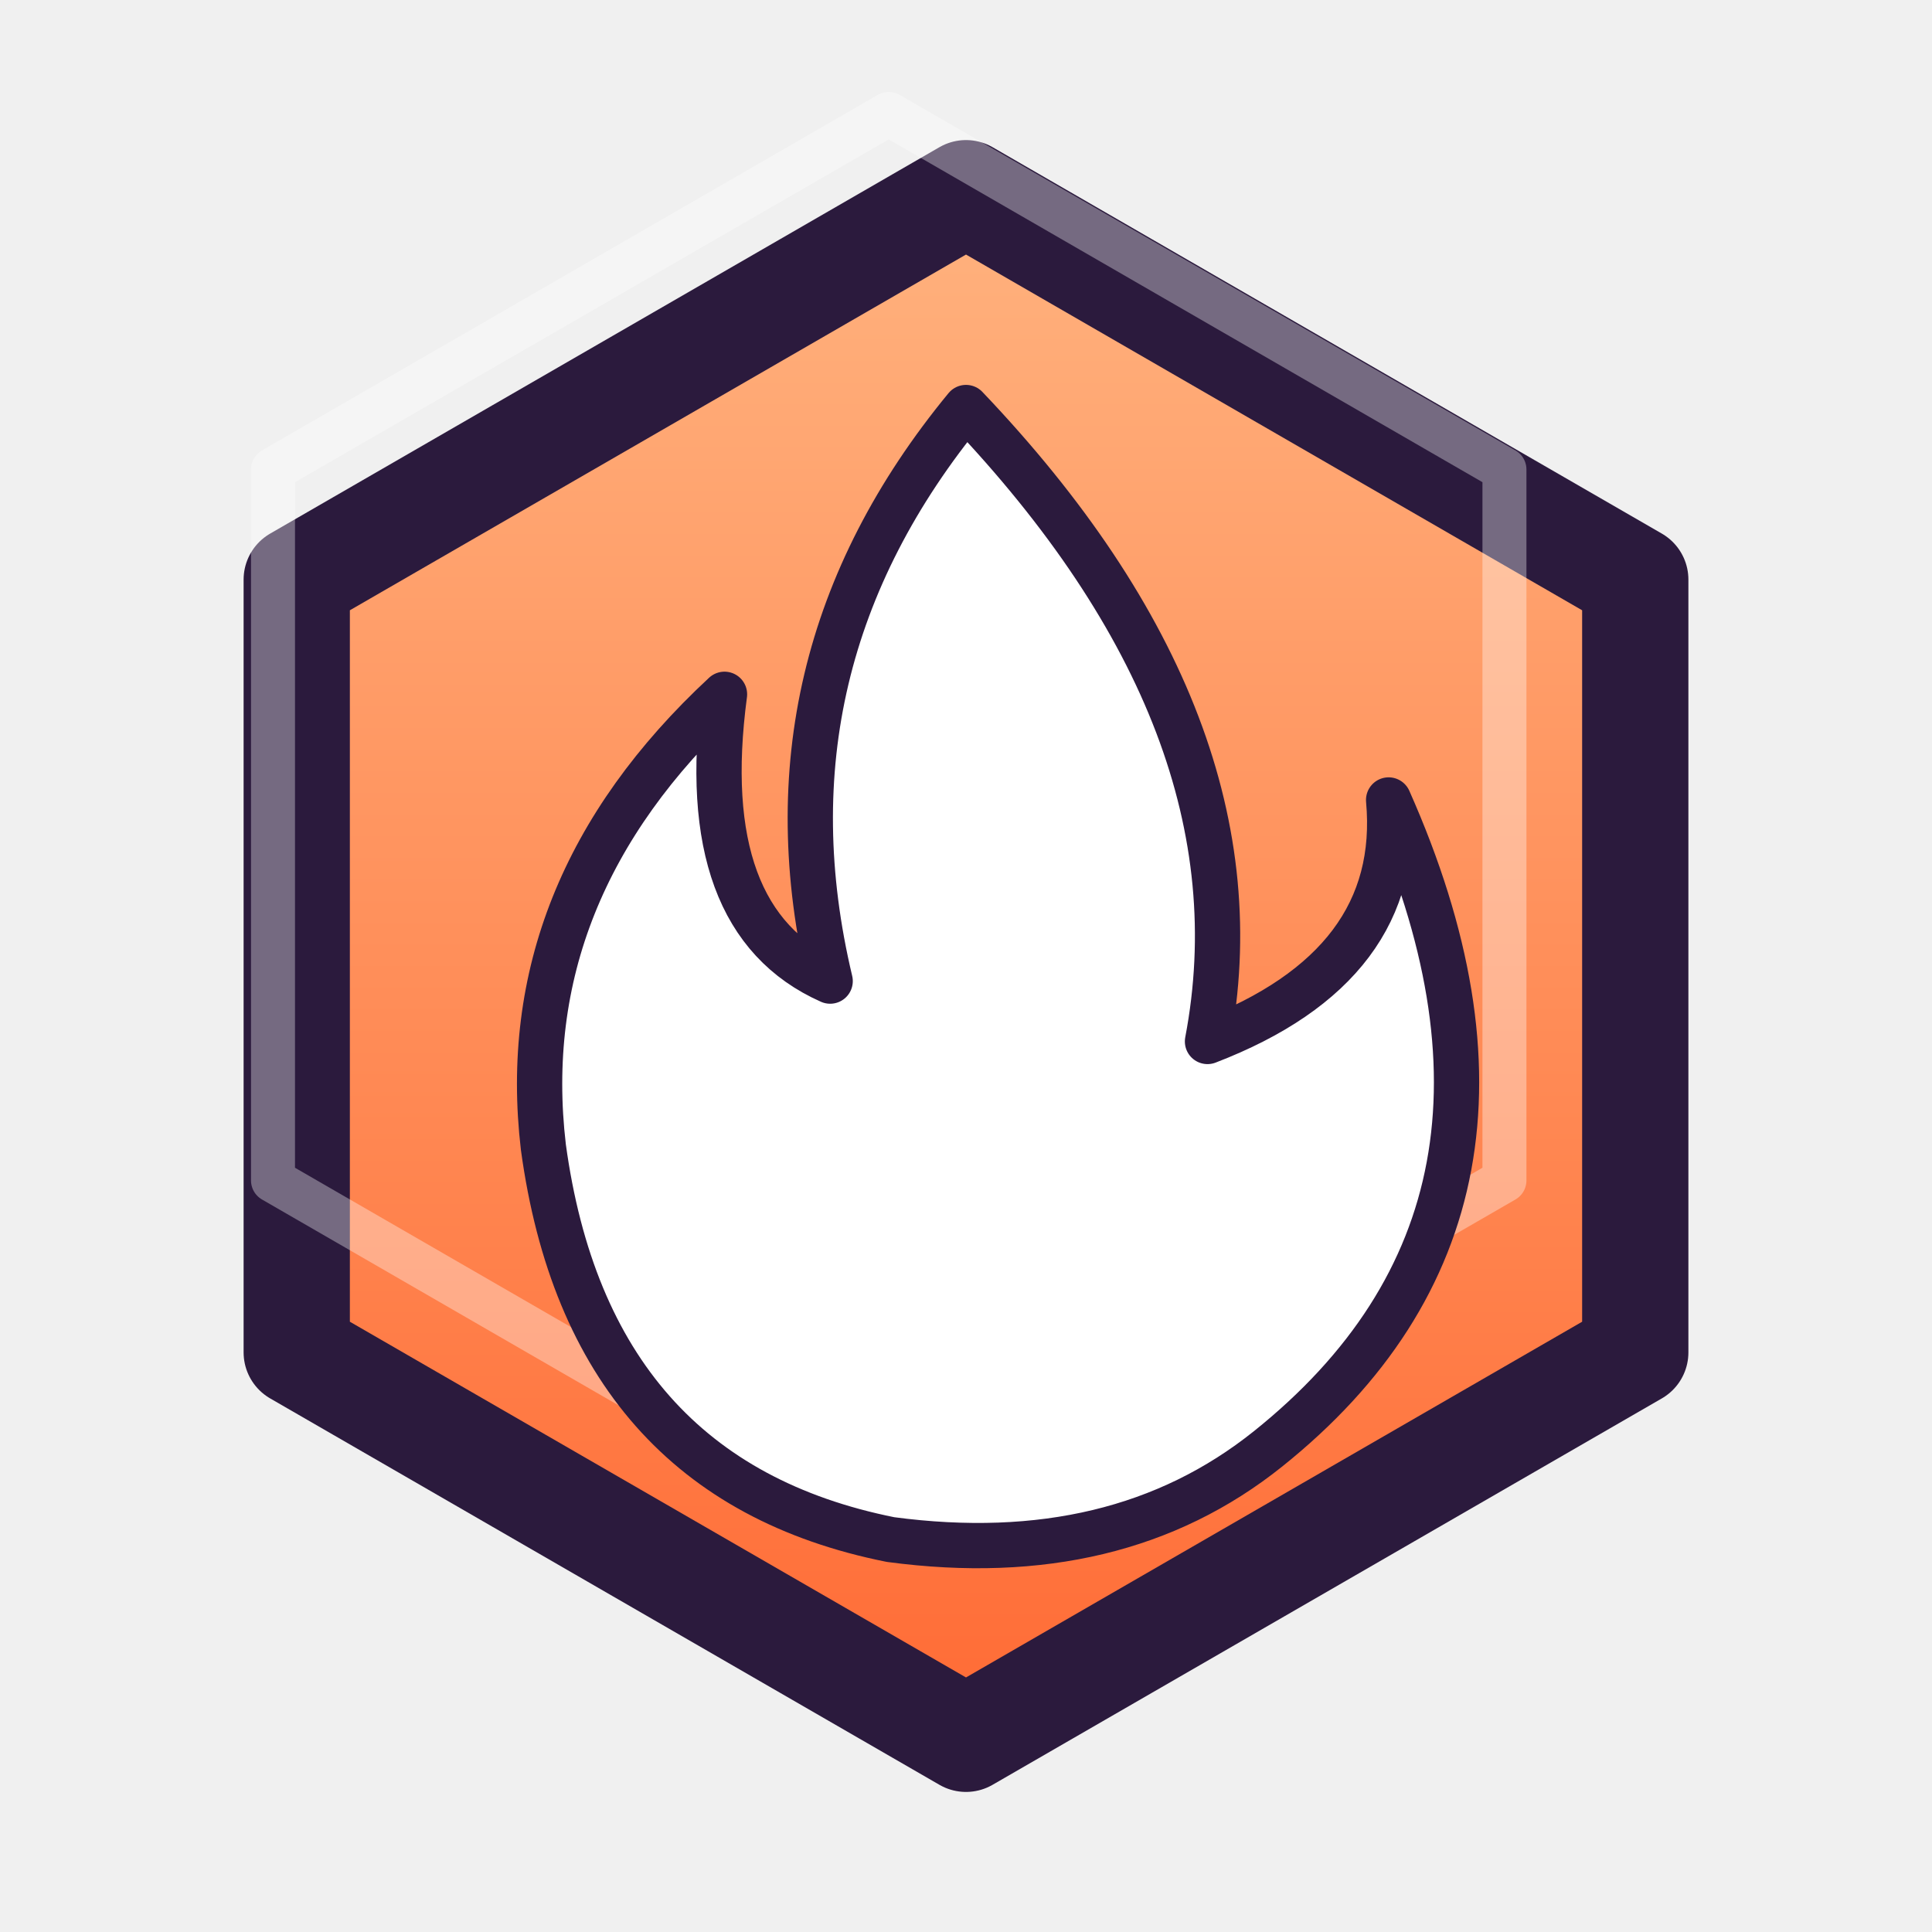
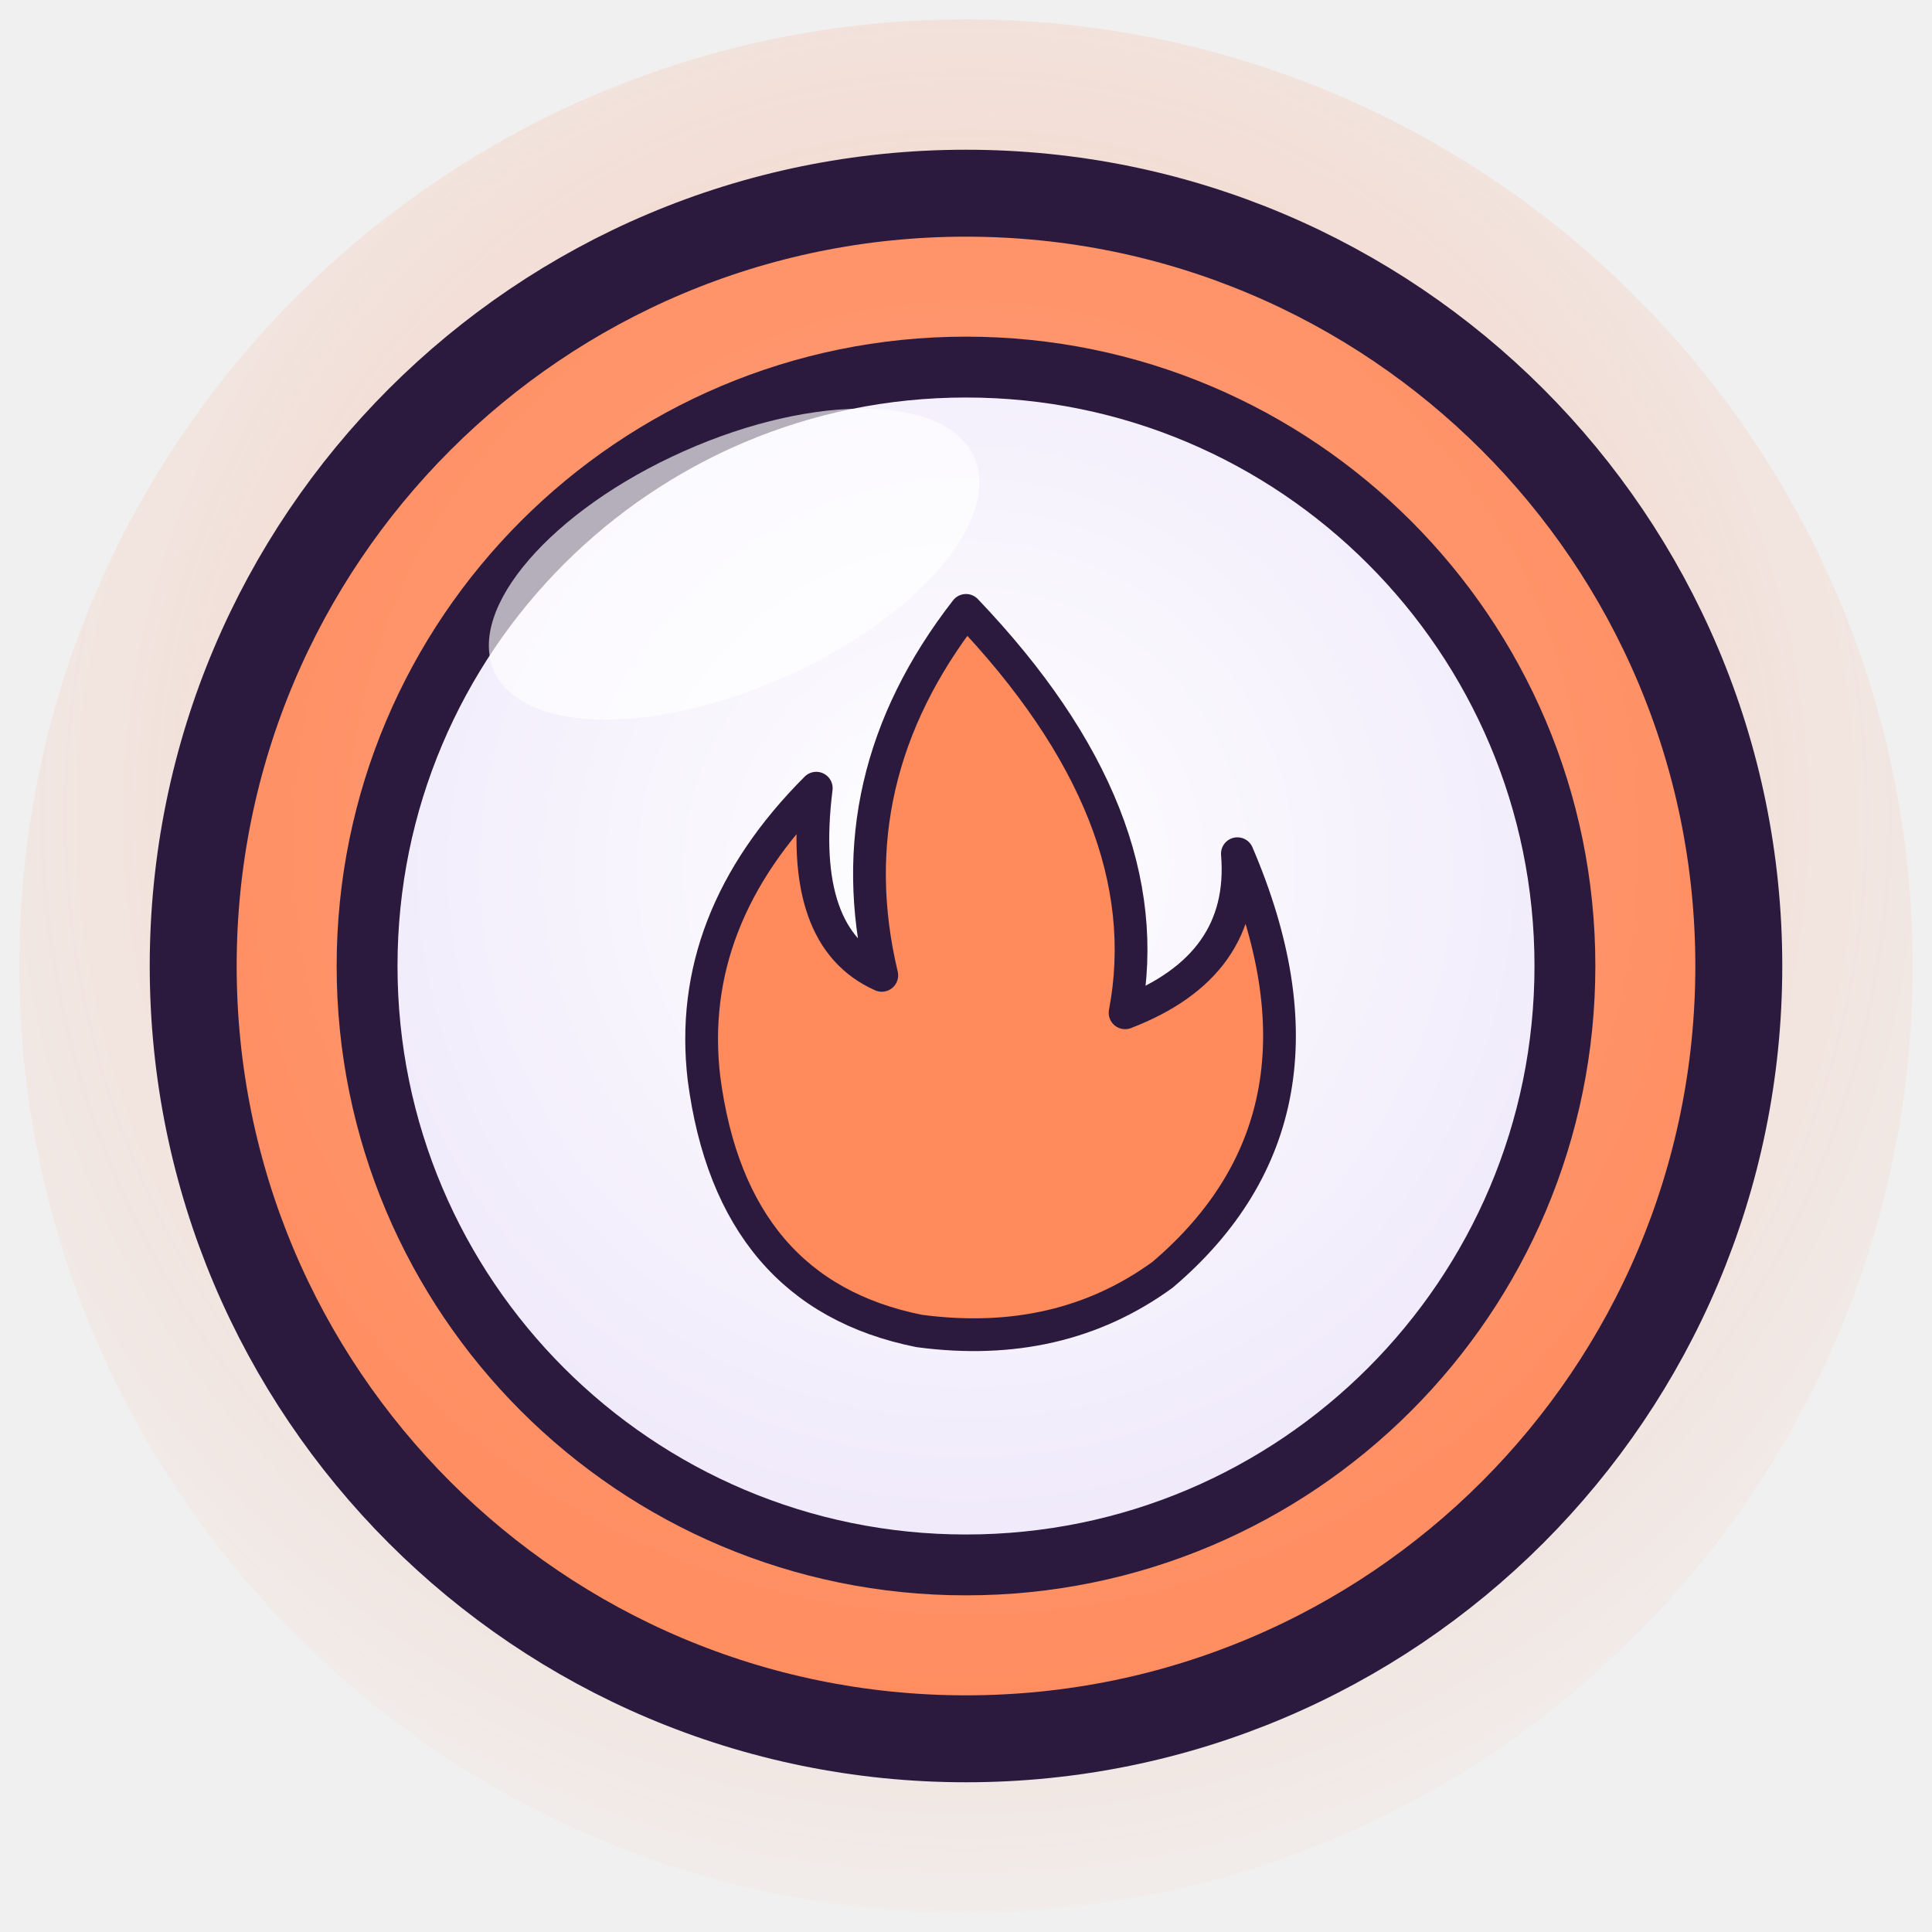
<svg xmlns="http://www.w3.org/2000/svg" width="256" height="256" viewBox="0 0 256 256">
  <defs>
-     <linearGradient id="g" x1="0" y1="0" x2="0" y2="1">
-       <stop offset="0" stop-color="#FFB27E" />
-       <stop offset="1" stop-color="#FF6B35" />
-     </linearGradient>
+     <radialGradient id="face" cx="0.5" cy="0.42" r="0.65">
+       <stop offset="0" stop-color="#FFFFFF" />
+       <stop offset="1" stop-color="#EDE6FA" />
+     </radialGradient>
+     <radialGradient id="ring" cx="0.5" cy="0.42" r="0.65">
+       <stop offset="0" stop-color="#ffa17d" />
+       <stop offset="1" stop-color="#FF8A5C" />
+     </radialGradient>
+     <radialGradient id="halo" cx="0.5" cy="0.42" r="0.65">
+       <stop offset="0" stop-color="#FF8A5C66" />
+       <stop offset="1" stop-color="#FF8A5C00" />
+     </radialGradient>
  </defs>
-   <path d="M 128 25.6 L 216.681 76.8 L 216.681 179.2 L 128 230.4 L 39.319 179.2 L 39.319 76.8 Z" fill="url(#g)" stroke="#2B1A3D" stroke-width="14.08" stroke-linejoin="round" />
-   <path d="M 128 25.6 L 216.681 76.8 L 216.681 179.2 L 128 230.4 L 39.319 179.2 L 39.319 76.8 Z" fill="none" stroke="#ffffff" stroke-width="6.336" stroke-linejoin="round" opacity="0.35" transform="translate(0 -8.448) scale(0.92) " transform-origin="128 128" />
-   <path d="M 128 54 Q 168 96 160 138 Q 186 128 184 106 Q 208 160 168 192 Q 148 208 118 204 Q 78 196 72 152 Q 68 118 96 92 Q 92 122 110 130 Q 100 88 128 54 Z" fill="#ffffff" stroke="#2B1A3D" stroke-width="6" stroke-linejoin="round" />
+   <circle cx="128" cy="128" r="125.44" fill="url(#halo)" />
+   <circle cx="128" cy="128" r="102.4" fill="url(#ring)" stroke="#2B1A3D" stroke-width="11.52" />
+   <circle cx="128" cy="128" r="79.36" fill="url(#face)" stroke="#2B1A3D" stroke-width="8.064" />
+   <g transform="translate(128 128) scale(0.62) translate(-128 -128)">
+     <path d="M 128 52 Q 170 96 162 138 Q 188 128 186 104 Q 210 160 170 194 Q 148 210 118 206 Q 78 198 72 152 Q 68 118 96 90 Q 92 122 110 130 Q 100 88 128 52 Z" fill="#FF8A5C" stroke="#2B1A3D" stroke-width="7" stroke-linejoin="round" />
+   </g>
+   <ellipse cx="97.28" cy="74.752" rx="34.816" ry="16.384" fill="#ffffff" opacity="0.65" transform="rotate(-24 97.28 74.752)" />
</svg>
